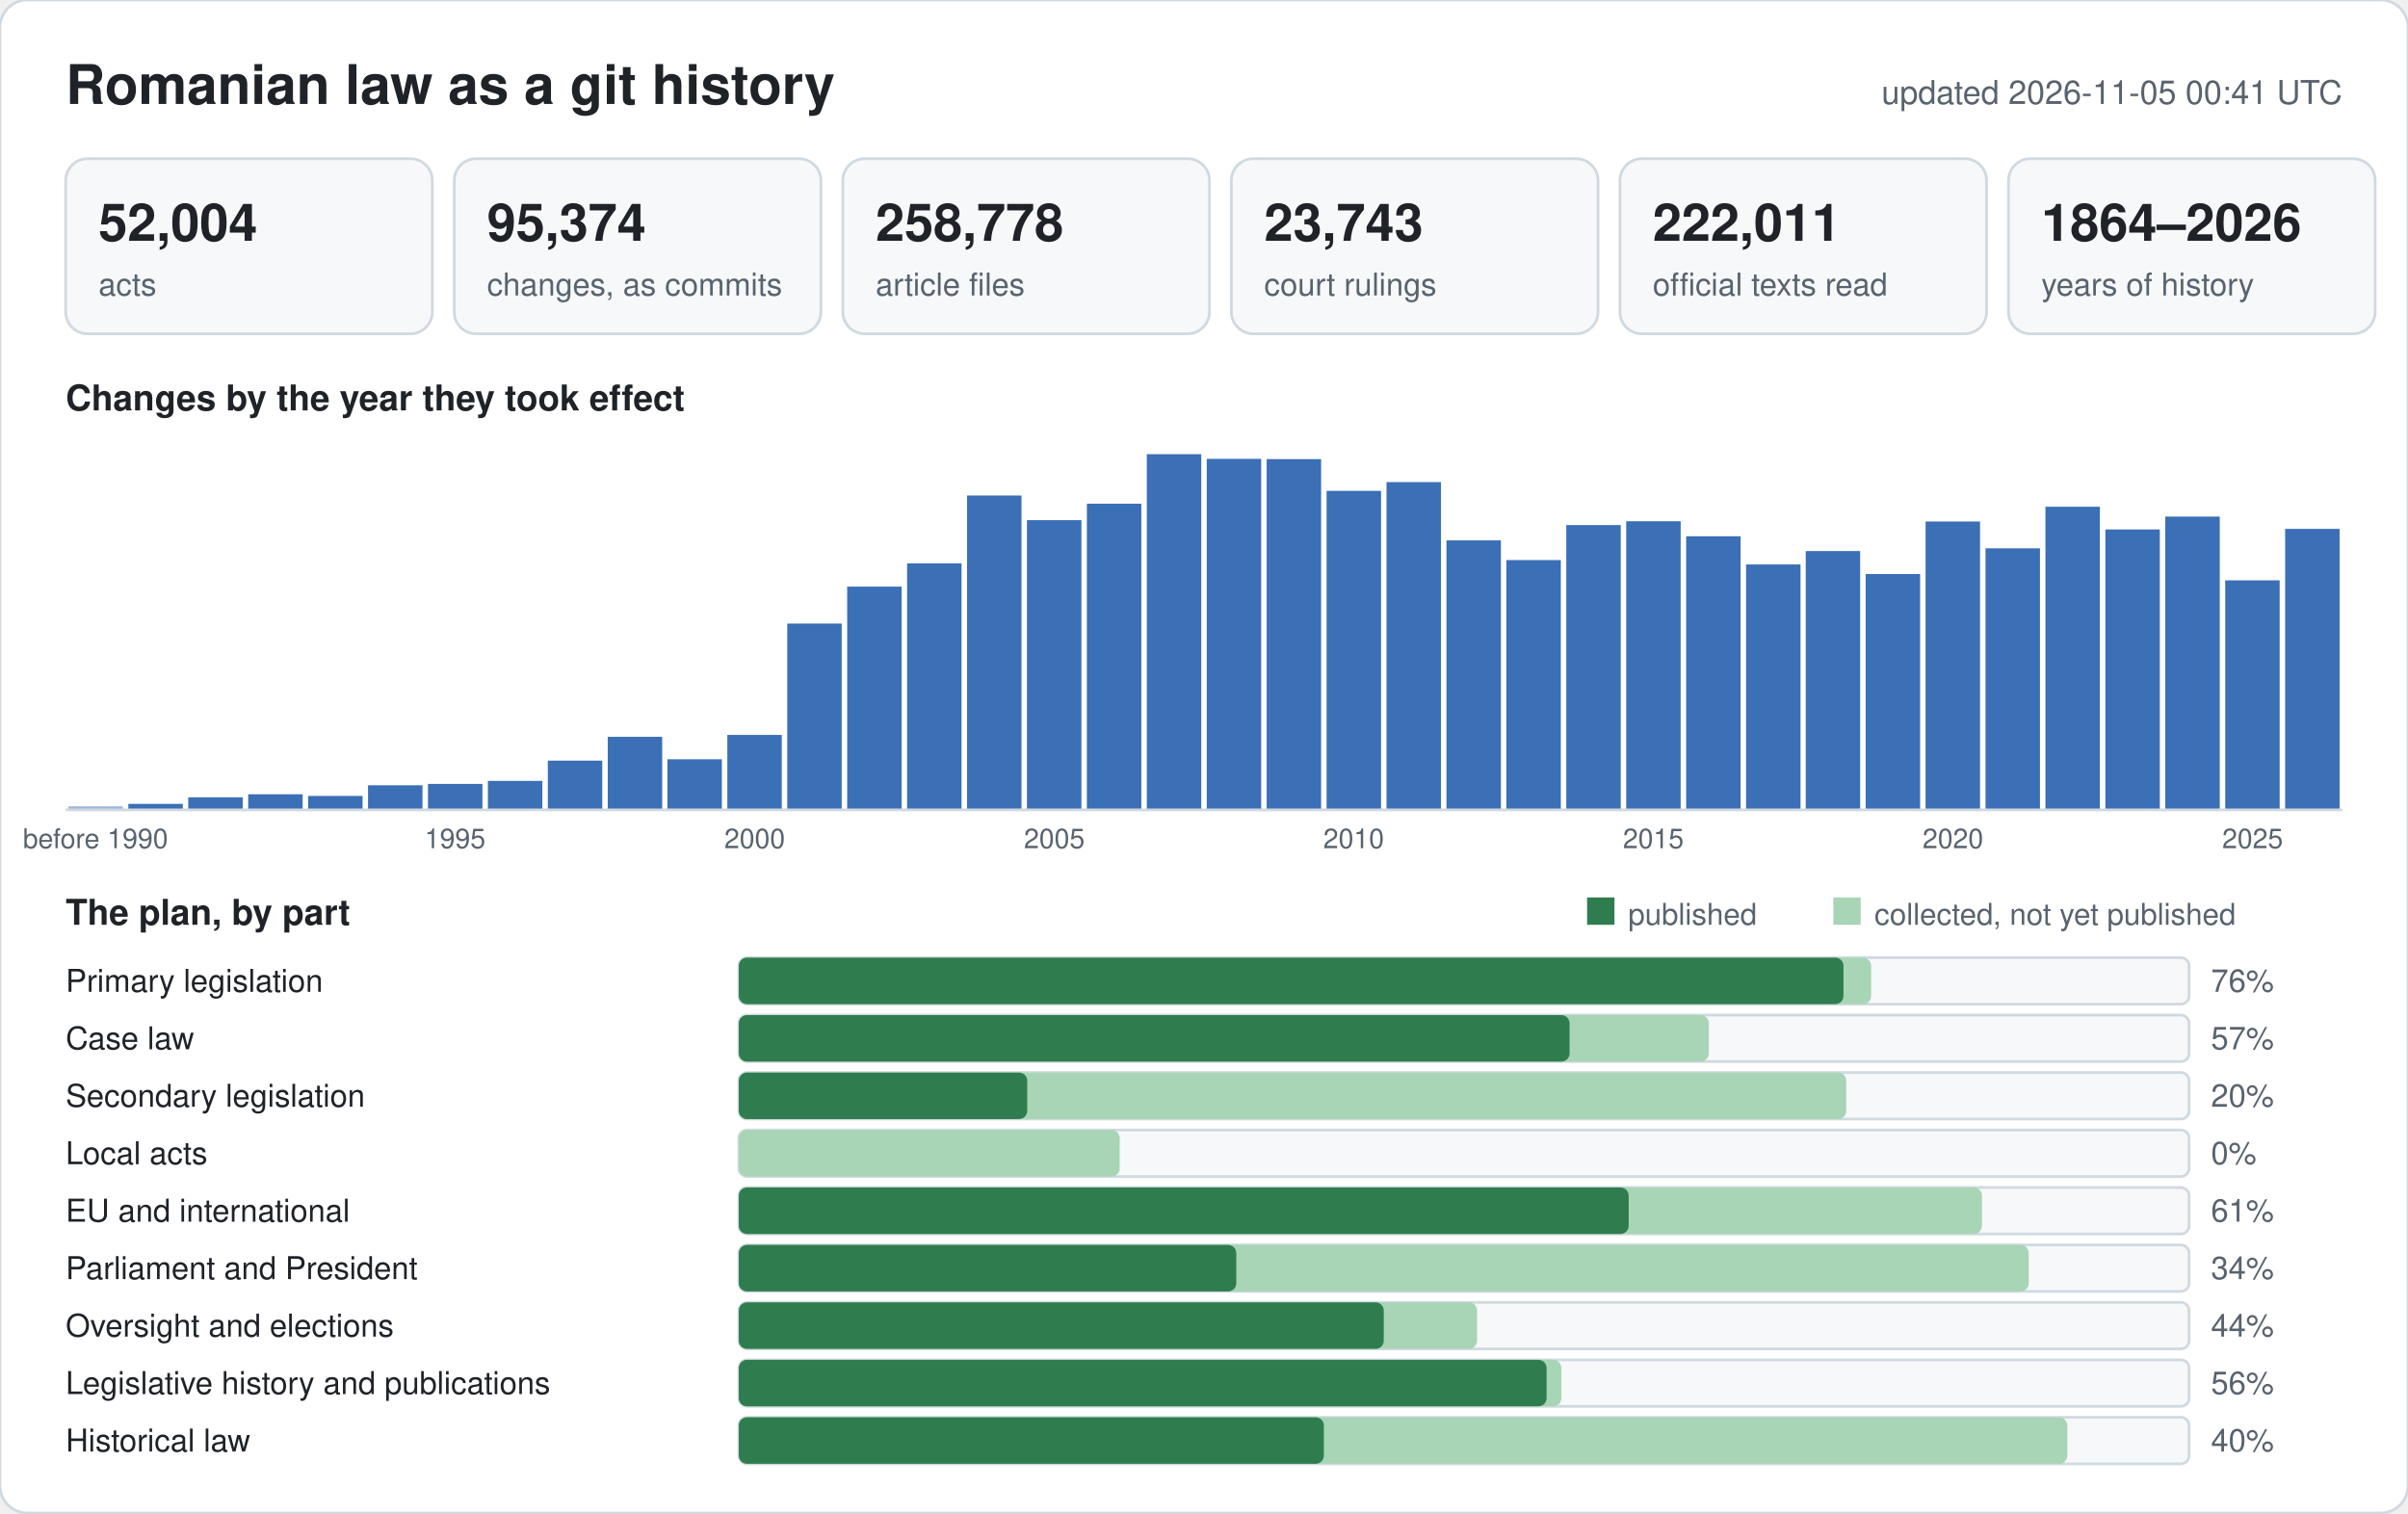
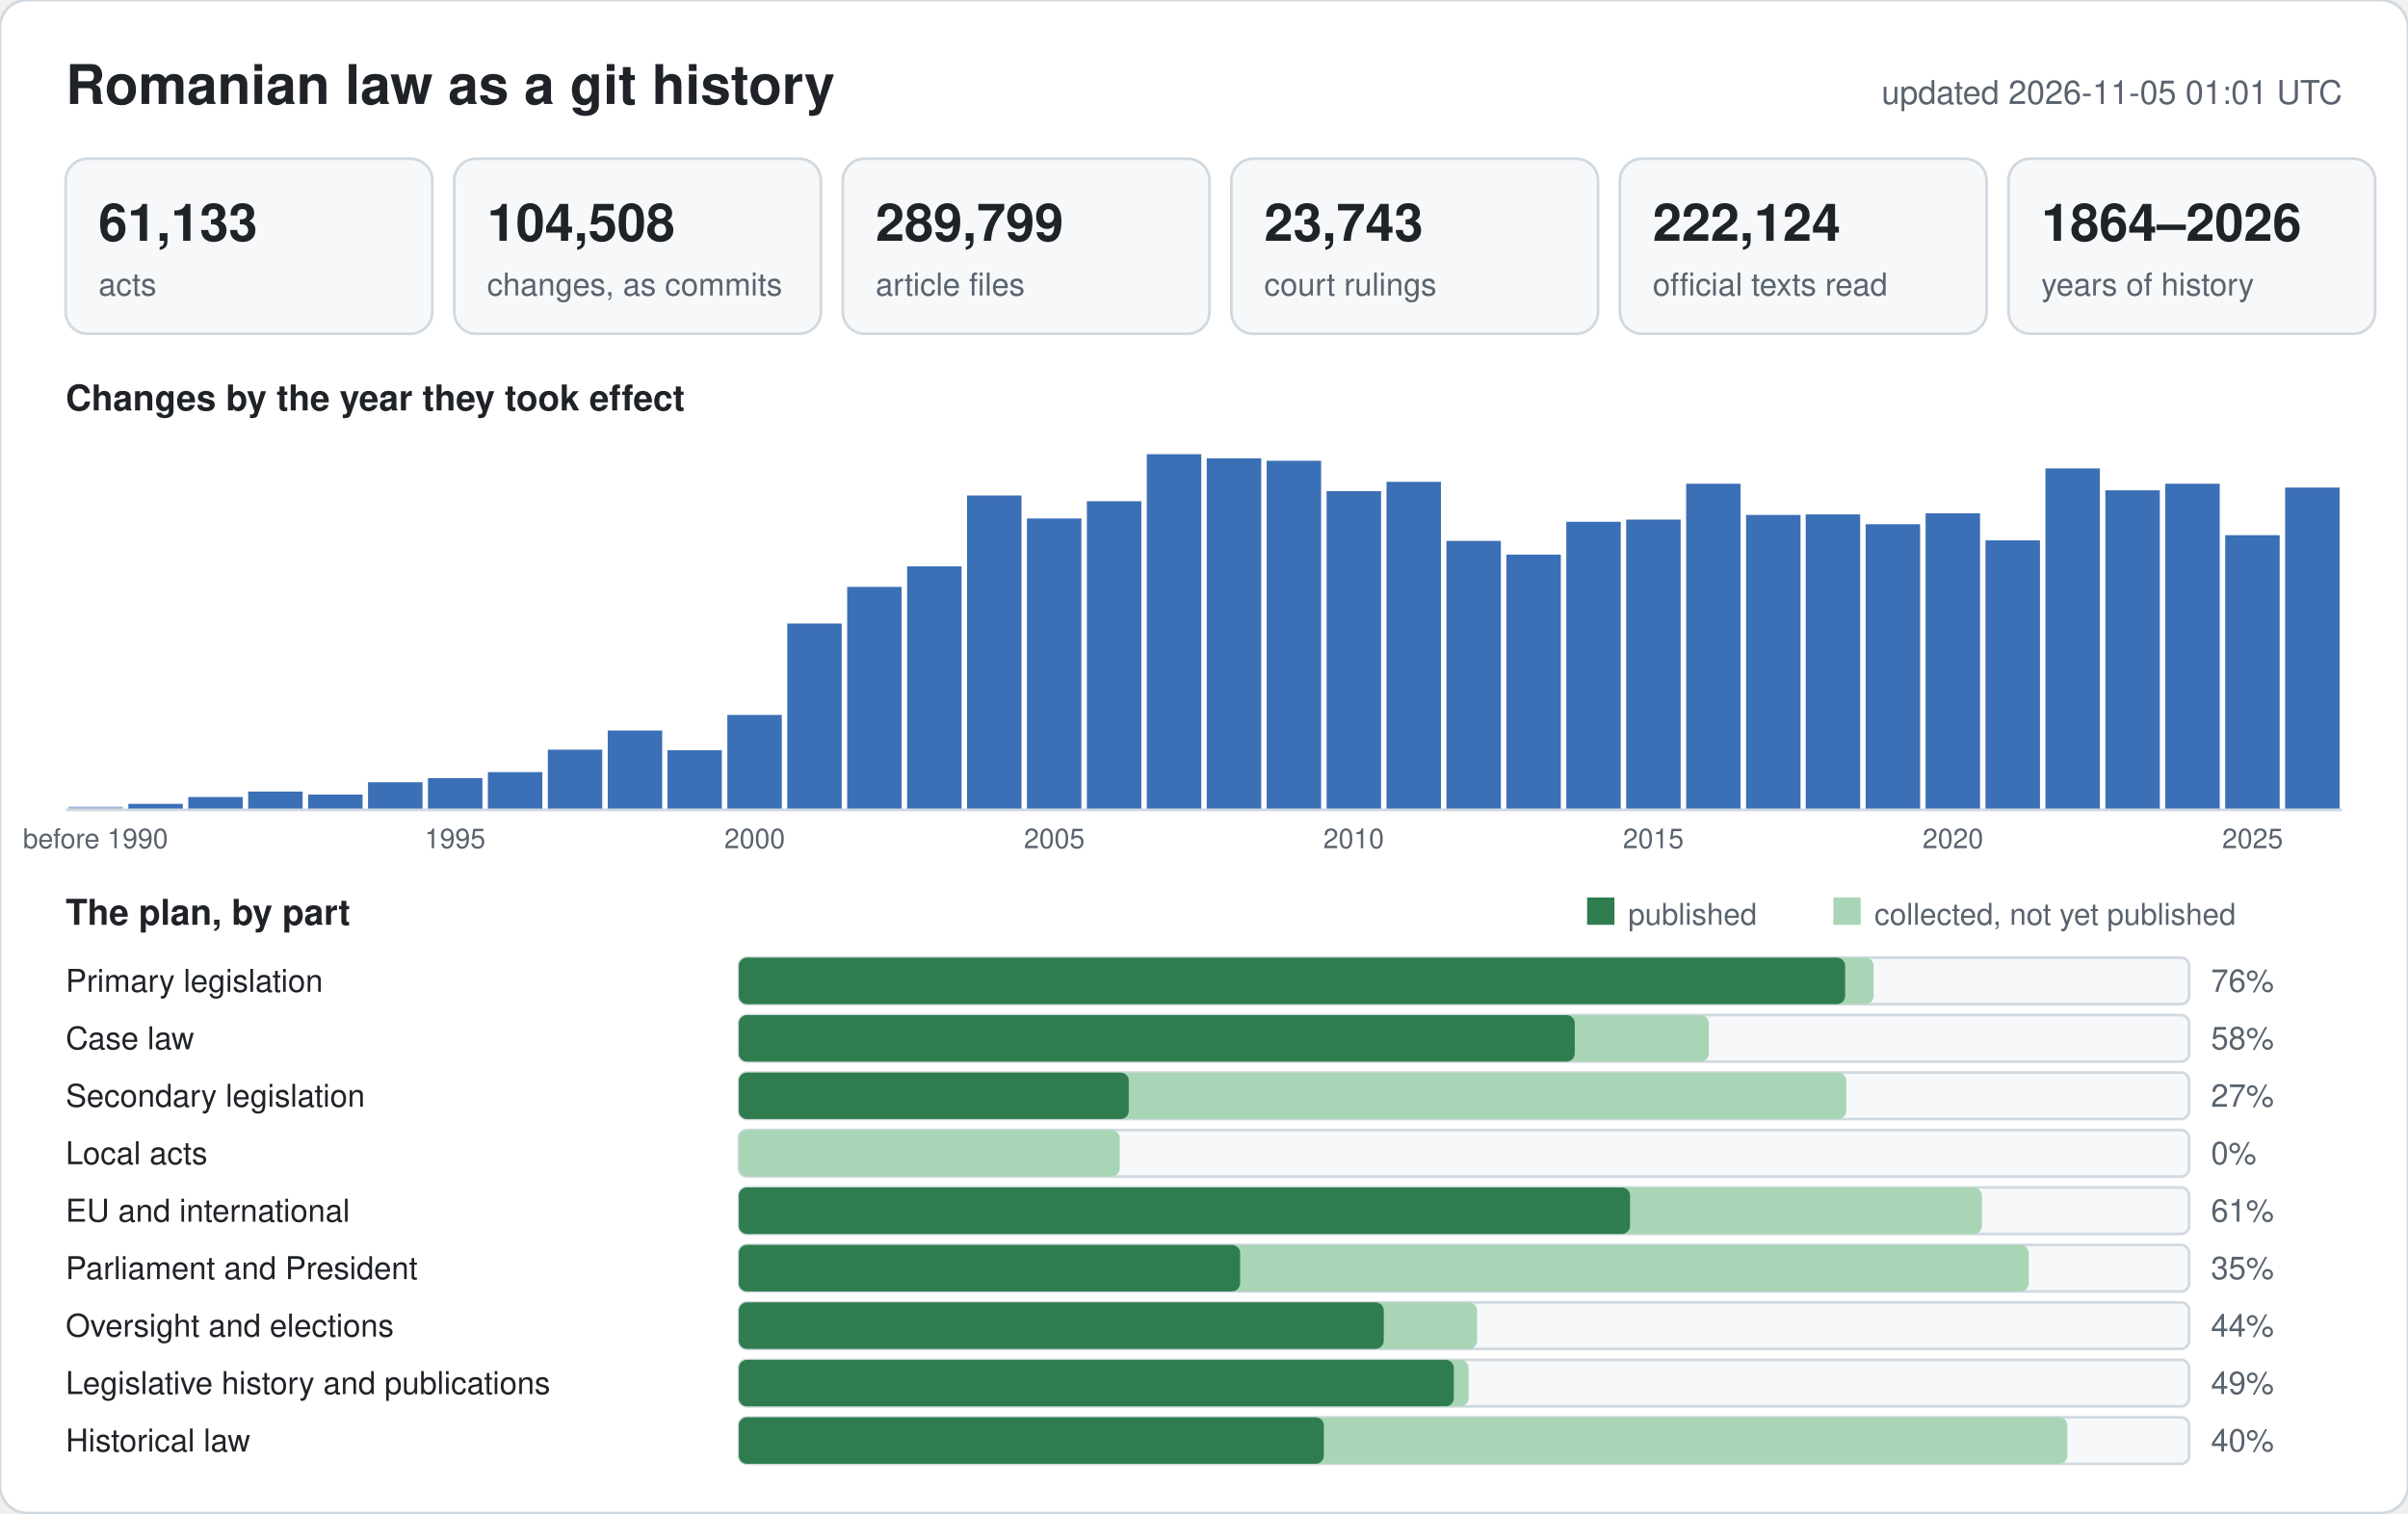
<svg xmlns="http://www.w3.org/2000/svg" width="880" height="553" viewBox="0 0 880 553" font-family="-apple-system,BlinkMacSystemFont,Segoe UI,Helvetica,Arial,sans-serif">
  <rect width="880" height="553" rx="10" fill="#ffffff" stroke="#d1d9e0" />
  <text x="24" y="38" font-size="20" font-weight="600" fill="#1f2328">Romanian law as a git history</text>
-   <text x="856" y="38" font-size="12" text-anchor="end" fill="#59636e">updated 2026-11-05 00:41 UTC</text>
+   <text x="856" y="38" font-size="12" text-anchor="end" fill="#59636e">updated 2026-11-05 01:01 UTC</text>
  <rect x="24" y="58" width="134" height="64" rx="8" fill="#f6f8fa" stroke="#d1d9e0" />
-   <text x="36" y="88" font-size="19" font-weight="600" fill="#1f2328">52,004</text>
+   <text x="36" y="88" font-size="19" font-weight="600" fill="#1f2328">61,133</text>
  <text x="36" y="108" font-size="11.5" fill="#59636e">acts</text>
  <rect x="166" y="58" width="134" height="64" rx="8" fill="#f6f8fa" stroke="#d1d9e0" />
-   <text x="178" y="88" font-size="19" font-weight="600" fill="#1f2328">95,374</text>
+   <text x="178" y="88" font-size="19" font-weight="600" fill="#1f2328">104,508</text>
  <text x="178" y="108" font-size="11.5" fill="#59636e">changes, as commits</text>
  <rect x="308" y="58" width="134" height="64" rx="8" fill="#f6f8fa" stroke="#d1d9e0" />
-   <text x="320" y="88" font-size="19" font-weight="600" fill="#1f2328">258,778</text>
+   <text x="320" y="88" font-size="19" font-weight="600" fill="#1f2328">289,799</text>
  <text x="320" y="108" font-size="11.5" fill="#59636e">article files</text>
  <rect x="450" y="58" width="134" height="64" rx="8" fill="#f6f8fa" stroke="#d1d9e0" />
  <text x="462" y="88" font-size="19" font-weight="600" fill="#1f2328">23,743</text>
  <text x="462" y="108" font-size="11.5" fill="#59636e">court rulings</text>
  <rect x="592" y="58" width="134" height="64" rx="8" fill="#f6f8fa" stroke="#d1d9e0" />
-   <text x="604" y="88" font-size="19" font-weight="600" fill="#1f2328">222,011</text>
+   <text x="604" y="88" font-size="19" font-weight="600" fill="#1f2328">222,124</text>
  <text x="604" y="108" font-size="11.5" fill="#59636e">official texts read</text>
  <rect x="734" y="58" width="134" height="64" rx="8" fill="#f6f8fa" stroke="#d1d9e0" />
  <text x="746" y="88" font-size="19" font-weight="600" fill="#1f2328">1864–2026</text>
  <text x="746" y="108" font-size="11.5" fill="#59636e">years of history</text>
  <text x="24" y="150" font-size="13" font-weight="600" fill="#1f2328">Changes by the year they took effect</text>
-   <rect x="25.0" y="294.7" width="19.9" height="1.3" fill="#9db6dc" />
+   <rect x="25.0" y="294.8" width="19.9" height="1.2" fill="#9db6dc" />
  <text x="34.9" y="310" font-size="10" text-anchor="middle" fill="#59636e">before 1990</text>
  <rect x="46.9" y="293.8" width="19.9" height="2.2" fill="#3b6fb6" />
-   <rect x="68.8" y="291.4" width="19.9" height="4.6" fill="#3b6fb6" />
-   <rect x="90.7" y="290.3" width="19.9" height="5.7" fill="#3b6fb6" />
-   <rect x="112.6" y="290.9" width="19.9" height="5.1" fill="#3b6fb6" />
-   <rect x="134.5" y="287.0" width="19.9" height="9.0" fill="#3b6fb6" />
-   <rect x="156.4" y="286.5" width="19.9" height="9.5" fill="#3b6fb6" />
+   <rect x="68.8" y="291.3" width="19.9" height="4.7" fill="#3b6fb6" />
+   <rect x="90.7" y="289.3" width="19.9" height="6.7" fill="#3b6fb6" />
+   <rect x="112.6" y="290.4" width="19.9" height="5.6" fill="#3b6fb6" />
+   <rect x="134.5" y="285.9" width="19.9" height="10.1" fill="#3b6fb6" />
+   <rect x="156.4" y="284.4" width="19.9" height="11.6" fill="#3b6fb6" />
  <text x="166.3" y="310" font-size="10" text-anchor="middle" fill="#59636e">1995</text>
-   <rect x="178.3" y="285.4" width="19.9" height="10.6" fill="#3b6fb6" />
-   <rect x="200.2" y="278.0" width="19.9" height="18.0" fill="#3b6fb6" />
-   <rect x="222.1" y="269.3" width="19.9" height="26.7" fill="#3b6fb6" />
-   <rect x="243.9" y="277.5" width="19.9" height="18.5" fill="#3b6fb6" />
-   <rect x="265.8" y="268.6" width="19.9" height="27.4" fill="#3b6fb6" />
+   <rect x="178.3" y="282.2" width="19.9" height="13.8" fill="#3b6fb6" />
+   <rect x="200.2" y="274.0" width="19.9" height="22.0" fill="#3b6fb6" />
+   <rect x="222.1" y="267.0" width="19.9" height="29.0" fill="#3b6fb6" />
+   <rect x="243.9" y="274.2" width="19.9" height="21.8" fill="#3b6fb6" />
+   <rect x="265.8" y="261.3" width="19.9" height="34.7" fill="#3b6fb6" />
  <text x="275.8" y="310" font-size="10" text-anchor="middle" fill="#59636e">2000</text>
  <rect x="287.7" y="227.9" width="19.9" height="68.1" fill="#3b6fb6" />
-   <rect x="309.6" y="214.4" width="19.9" height="81.6" fill="#3b6fb6" />
-   <rect x="331.5" y="205.9" width="19.9" height="90.1" fill="#3b6fb6" />
+   <rect x="309.6" y="214.5" width="19.9" height="81.5" fill="#3b6fb6" />
+   <rect x="331.5" y="207.0" width="19.9" height="89.0" fill="#3b6fb6" />
  <rect x="353.4" y="181.1" width="19.9" height="114.9" fill="#3b6fb6" />
-   <rect x="375.3" y="190.1" width="19.9" height="105.9" fill="#3b6fb6" />
+   <rect x="375.3" y="189.5" width="19.9" height="106.5" fill="#3b6fb6" />
  <text x="385.3" y="310" font-size="10" text-anchor="middle" fill="#59636e">2005</text>
-   <rect x="397.2" y="184.1" width="19.9" height="111.9" fill="#3b6fb6" />
+   <rect x="397.2" y="183.2" width="19.9" height="112.8" fill="#3b6fb6" />
  <rect x="419.1" y="166.0" width="19.9" height="130.0" fill="#3b6fb6" />
-   <rect x="441.0" y="167.7" width="19.9" height="128.3" fill="#3b6fb6" />
-   <rect x="462.9" y="167.8" width="19.9" height="128.2" fill="#3b6fb6" />
-   <rect x="484.8" y="179.4" width="19.9" height="116.6" fill="#3b6fb6" />
+   <rect x="441.0" y="167.5" width="19.9" height="128.5" fill="#3b6fb6" />
+   <rect x="462.9" y="168.4" width="19.9" height="127.6" fill="#3b6fb6" />
+   <rect x="484.8" y="179.5" width="19.9" height="116.5" fill="#3b6fb6" />
  <text x="494.7" y="310" font-size="10" text-anchor="middle" fill="#59636e">2010</text>
-   <rect x="506.7" y="176.2" width="19.9" height="119.8" fill="#3b6fb6" />
-   <rect x="528.6" y="197.5" width="19.9" height="98.5" fill="#3b6fb6" />
-   <rect x="550.5" y="204.7" width="19.9" height="91.3" fill="#3b6fb6" />
-   <rect x="572.4" y="191.9" width="19.9" height="104.1" fill="#3b6fb6" />
-   <rect x="594.3" y="190.5" width="19.9" height="105.5" fill="#3b6fb6" />
+   <rect x="506.7" y="176.1" width="19.9" height="119.9" fill="#3b6fb6" />
+   <rect x="528.6" y="197.7" width="19.9" height="98.3" fill="#3b6fb6" />
+   <rect x="550.5" y="202.7" width="19.9" height="93.3" fill="#3b6fb6" />
+   <rect x="572.4" y="190.7" width="19.9" height="105.3" fill="#3b6fb6" />
+   <rect x="594.3" y="189.9" width="19.9" height="106.1" fill="#3b6fb6" />
  <text x="604.2" y="310" font-size="10" text-anchor="middle" fill="#59636e">2015</text>
-   <rect x="616.2" y="196.0" width="19.9" height="100.0" fill="#3b6fb6" />
-   <rect x="638.1" y="206.3" width="19.9" height="89.7" fill="#3b6fb6" />
-   <rect x="659.9" y="201.4" width="19.9" height="94.6" fill="#3b6fb6" />
-   <rect x="681.8" y="209.8" width="19.9" height="86.2" fill="#3b6fb6" />
-   <rect x="703.7" y="190.6" width="19.9" height="105.4" fill="#3b6fb6" />
+   <rect x="616.2" y="176.8" width="19.9" height="119.2" fill="#3b6fb6" />
+   <rect x="638.1" y="188.2" width="19.9" height="107.8" fill="#3b6fb6" />
+   <rect x="659.9" y="188.0" width="19.9" height="108.0" fill="#3b6fb6" />
+   <rect x="681.8" y="191.6" width="19.9" height="104.4" fill="#3b6fb6" />
+   <rect x="703.7" y="187.6" width="19.9" height="108.4" fill="#3b6fb6" />
  <text x="713.7" y="310" font-size="10" text-anchor="middle" fill="#59636e">2020</text>
-   <rect x="725.6" y="200.4" width="19.9" height="95.6" fill="#3b6fb6" />
-   <rect x="747.5" y="185.2" width="19.9" height="110.8" fill="#3b6fb6" />
-   <rect x="769.4" y="193.5" width="19.9" height="102.5" fill="#3b6fb6" />
-   <rect x="791.3" y="188.8" width="19.9" height="107.2" fill="#3b6fb6" />
-   <rect x="813.2" y="212.1" width="19.9" height="83.9" fill="#3b6fb6" />
+   <rect x="725.6" y="197.5" width="19.9" height="98.5" fill="#3b6fb6" />
+   <rect x="747.5" y="171.2" width="19.9" height="124.8" fill="#3b6fb6" />
+   <rect x="769.4" y="179.2" width="19.9" height="116.8" fill="#3b6fb6" />
+   <rect x="791.3" y="176.8" width="19.9" height="119.2" fill="#3b6fb6" />
+   <rect x="813.2" y="195.6" width="19.9" height="100.4" fill="#3b6fb6" />
  <text x="823.2" y="310" font-size="10" text-anchor="middle" fill="#59636e">2025</text>
-   <rect x="835.1" y="193.3" width="19.9" height="102.7" fill="#3b6fb6" />
+   <rect x="835.1" y="178.2" width="19.9" height="117.8" fill="#3b6fb6" />
  <line x1="24" y1="296" x2="856" y2="296" stroke="#d1d9e0" />
  <text x="24" y="338" font-size="13" font-weight="600" fill="#1f2328">The plan, by part</text>
  <rect x="580" y="328" width="10" height="10" fill="#2f7d4f" />
  <text x="595" y="338" font-size="11" fill="#59636e">published</text>
  <rect x="670" y="328" width="10" height="10" fill="#a8d5b5" />
  <text x="685" y="338" font-size="11" fill="#59636e">collected, not yet published</text>
  <text x="24" y="362.5" font-size="11.5" fill="#1f2328">Primary legislation</text>
  <rect x="270" y="350" width="530" height="17" rx="3" fill="#f6f8fa" stroke="#d1d9e0" />
-   <rect x="270" y="350" width="413.8" height="17" rx="3" fill="#a8d5b5" />
-   <rect x="270" y="350" width="403.7" height="17" rx="3" fill="#2f7d4f" />
+   <rect x="270" y="350" width="414.7" height="17" rx="3" fill="#a8d5b5" />
+   <rect x="270" y="350" width="404.3" height="17" rx="3" fill="#2f7d4f" />
  <text x="808" y="362.5" font-size="11.5" fill="#59636e">76%</text>
  <text x="24" y="383.5" font-size="11.5" fill="#1f2328">Case law</text>
  <rect x="270" y="371" width="530" height="17" rx="3" fill="#f6f8fa" stroke="#d1d9e0" />
  <rect x="270" y="371" width="354.5" height="17" rx="3" fill="#a8d5b5" />
-   <rect x="270" y="371" width="303.6" height="17" rx="3" fill="#2f7d4f" />
-   <text x="808" y="383.5" font-size="11.5" fill="#59636e">57%</text>
+   <rect x="270" y="371" width="305.5" height="17" rx="3" fill="#2f7d4f" />
+   <text x="808" y="383.5" font-size="11.5" fill="#59636e">58%</text>
  <text x="24" y="404.5" font-size="11.5" fill="#1f2328">Secondary legislation</text>
  <rect x="270" y="392" width="530" height="17" rx="3" fill="#f6f8fa" stroke="#d1d9e0" />
  <rect x="270" y="392" width="404.7" height="17" rx="3" fill="#a8d5b5" />
-   <rect x="270" y="392" width="105.4" height="17" rx="3" fill="#2f7d4f" />
-   <text x="808" y="404.5" font-size="11.5" fill="#59636e">20%</text>
+   <rect x="270" y="392" width="142.5" height="17" rx="3" fill="#2f7d4f" />
+   <text x="808" y="404.5" font-size="11.5" fill="#59636e">27%</text>
  <text x="24" y="425.5" font-size="11.5" fill="#1f2328">Local acts</text>
  <rect x="270" y="413" width="530" height="17" rx="3" fill="#f6f8fa" stroke="#d1d9e0" />
  <rect x="270" y="413" width="139.2" height="17" rx="3" fill="#a8d5b5" />
  <rect x="270" y="413" width="0.0" height="17" rx="3" fill="#2f7d4f" />
  <text x="808" y="425.5" font-size="11.5" fill="#59636e">0%</text>
  <text x="24" y="446.5" font-size="11.5" fill="#1f2328">EU and international</text>
  <rect x="270" y="434" width="530" height="17" rx="3" fill="#f6f8fa" stroke="#d1d9e0" />
  <rect x="270" y="434" width="454.3" height="17" rx="3" fill="#a8d5b5" />
-   <rect x="270" y="434" width="325.2" height="17" rx="3" fill="#2f7d4f" />
+   <rect x="270" y="434" width="325.7" height="17" rx="3" fill="#2f7d4f" />
  <text x="808" y="446.5" font-size="11.5" fill="#59636e">61%</text>
  <text x="24" y="467.5" font-size="11.5" fill="#1f2328">Parliament and President</text>
  <rect x="270" y="455" width="530" height="17" rx="3" fill="#f6f8fa" stroke="#d1d9e0" />
  <rect x="270" y="455" width="471.4" height="17" rx="3" fill="#a8d5b5" />
-   <rect x="270" y="455" width="181.8" height="17" rx="3" fill="#2f7d4f" />
-   <text x="808" y="467.5" font-size="11.5" fill="#59636e">34%</text>
+   <rect x="270" y="455" width="183.2" height="17" rx="3" fill="#2f7d4f" />
+   <text x="808" y="467.5" font-size="11.5" fill="#59636e">35%</text>
  <text x="24" y="488.5" font-size="11.5" fill="#1f2328">Oversight and elections</text>
  <rect x="270" y="476" width="530" height="17" rx="3" fill="#f6f8fa" stroke="#d1d9e0" />
  <rect x="270" y="476" width="269.8" height="17" rx="3" fill="#a8d5b5" />
  <rect x="270" y="476" width="235.7" height="17" rx="3" fill="#2f7d4f" />
  <text x="808" y="488.5" font-size="11.5" fill="#59636e">44%</text>
  <text x="24" y="509.5" font-size="11.5" fill="#1f2328">Legislative history and publications</text>
  <rect x="270" y="497" width="530" height="17" rx="3" fill="#f6f8fa" stroke="#d1d9e0" />
-   <rect x="270" y="497" width="300.6" height="17" rx="3" fill="#a8d5b5" />
-   <rect x="270" y="497" width="295.2" height="17" rx="3" fill="#2f7d4f" />
-   <text x="808" y="509.5" font-size="11.5" fill="#59636e">56%</text>
+   <rect x="270" y="497" width="266.7" height="17" rx="3" fill="#a8d5b5" />
+   <rect x="270" y="497" width="261.3" height="17" rx="3" fill="#2f7d4f" />
+   <text x="808" y="509.5" font-size="11.5" fill="#59636e">49%</text>
  <text x="24" y="530.5" font-size="11.5" fill="#1f2328">Historical law</text>
  <rect x="270" y="518" width="530" height="17" rx="3" fill="#f6f8fa" stroke="#d1d9e0" />
  <rect x="270" y="518" width="485.5" height="17" rx="3" fill="#a8d5b5" />
  <rect x="270" y="518" width="213.8" height="17" rx="3" fill="#2f7d4f" />
  <text x="808" y="530.5" font-size="11.5" fill="#59636e">40%</text>
</svg>
